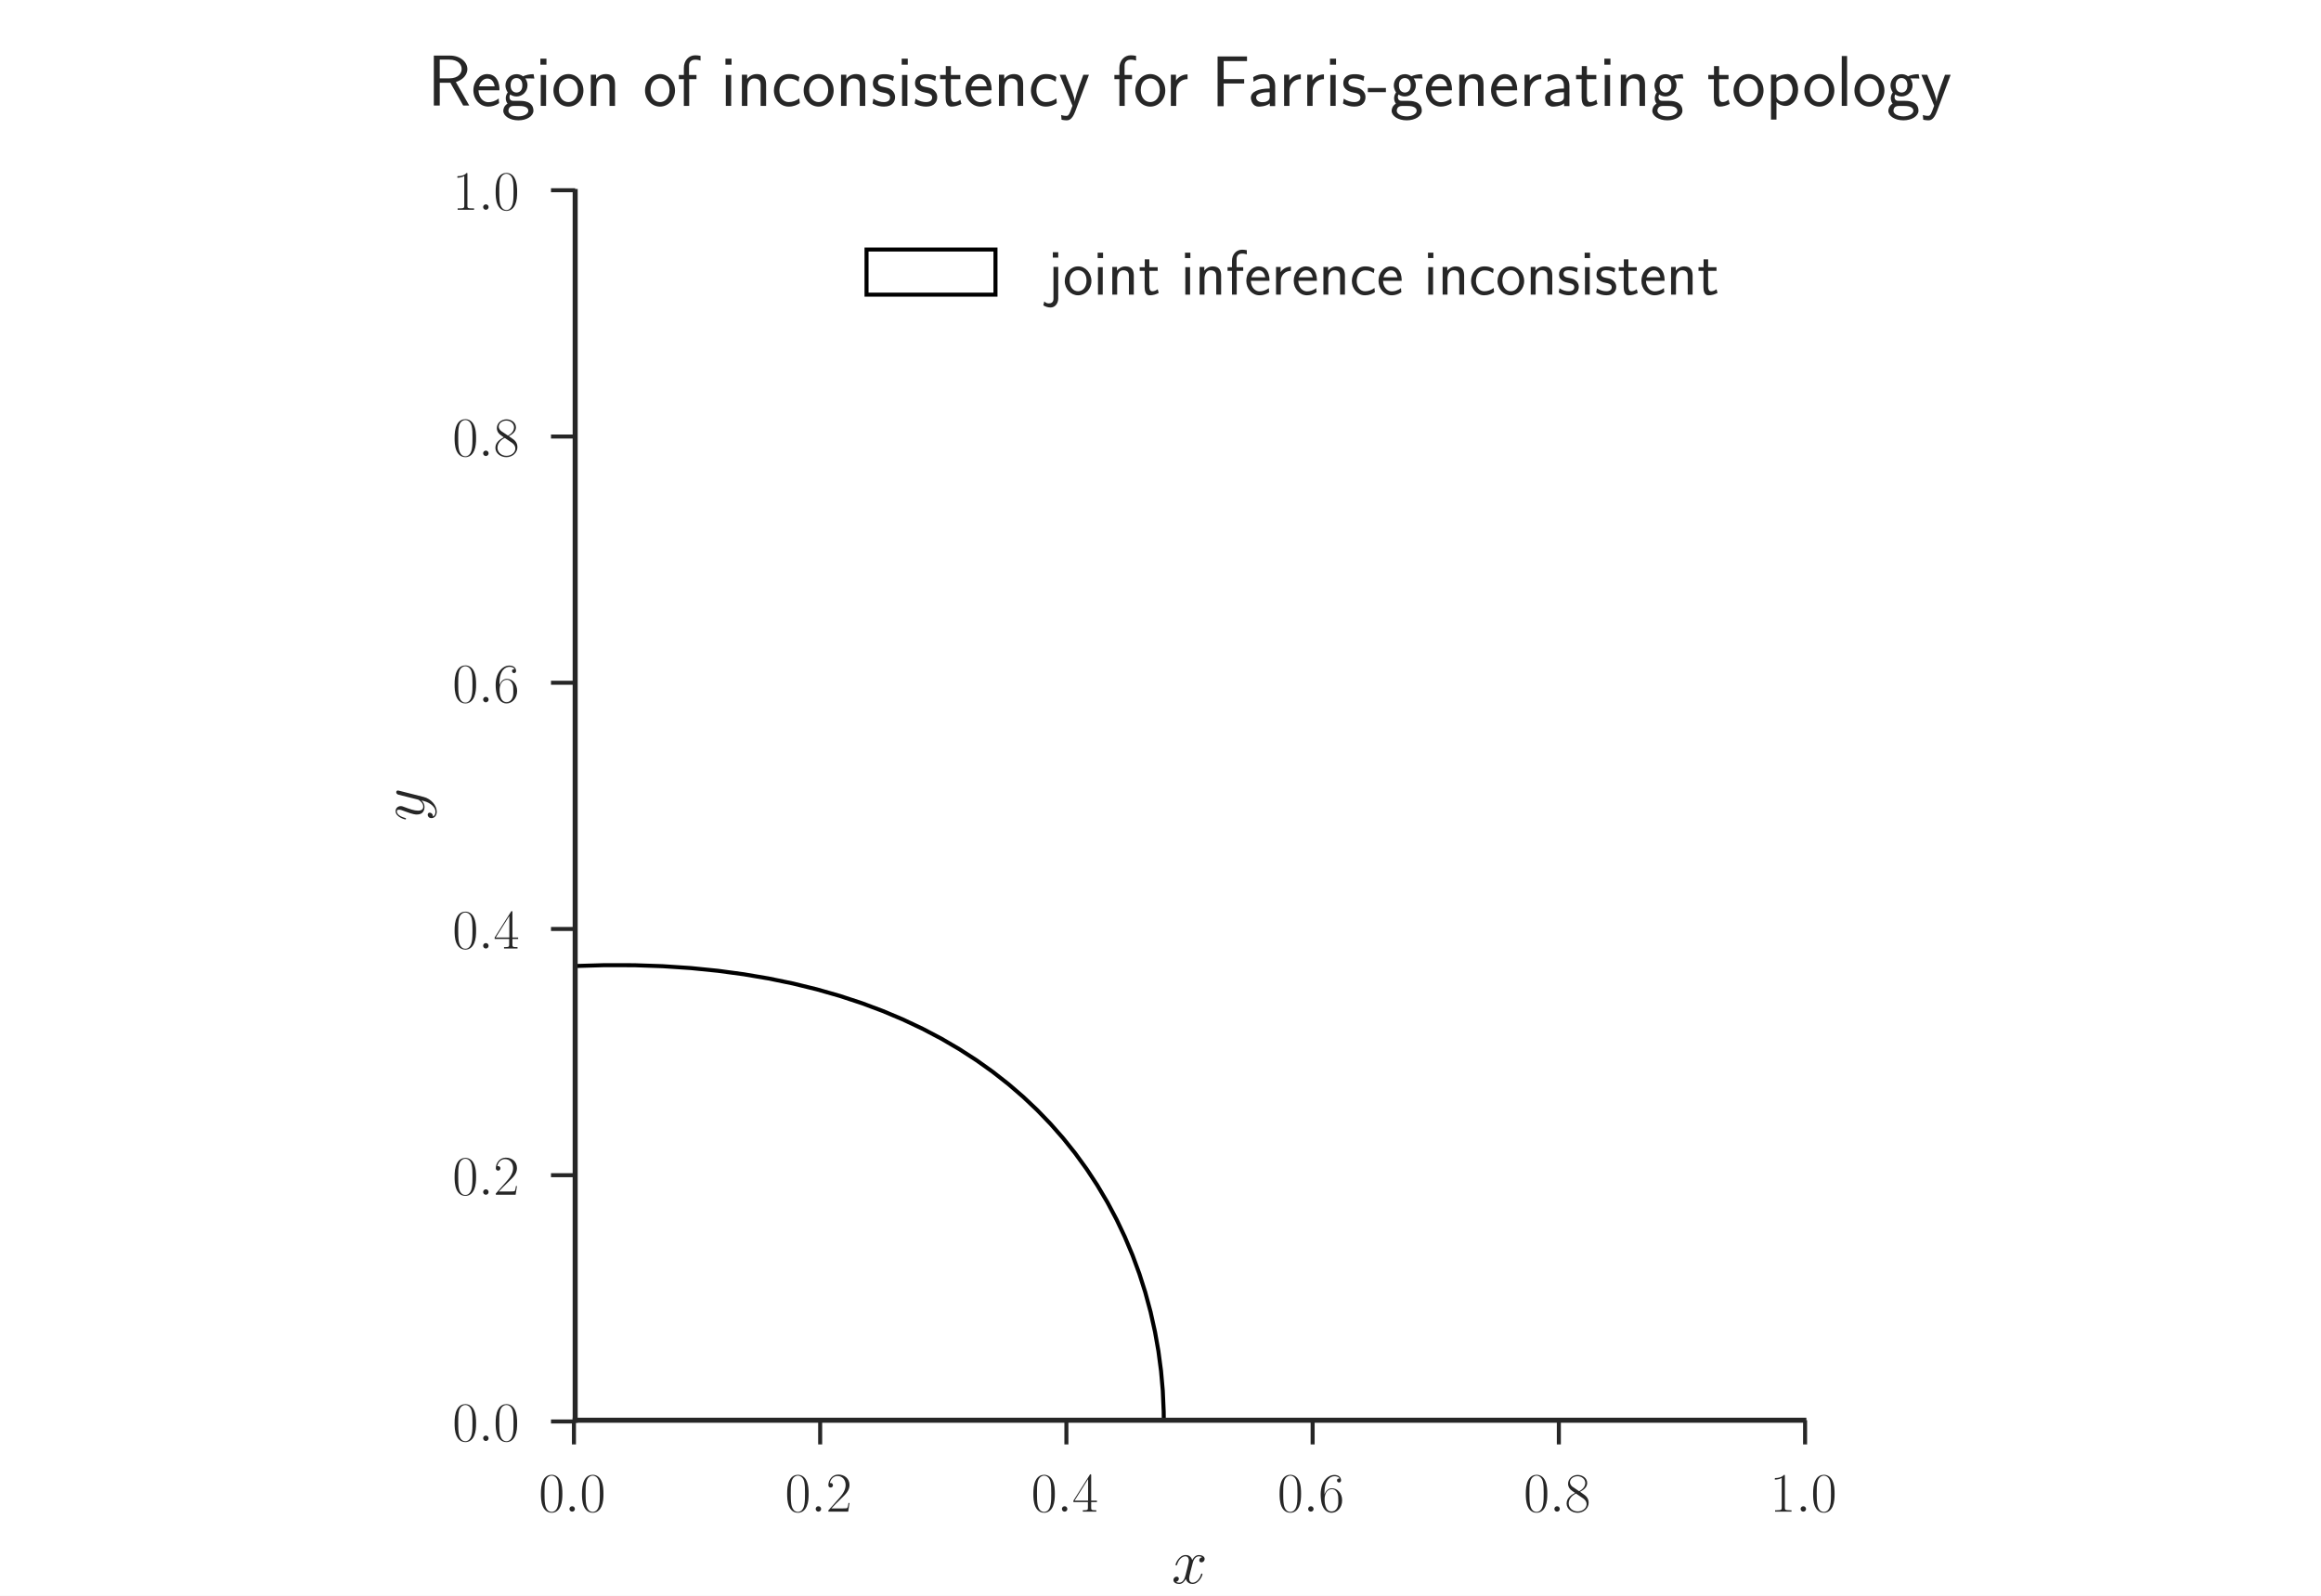
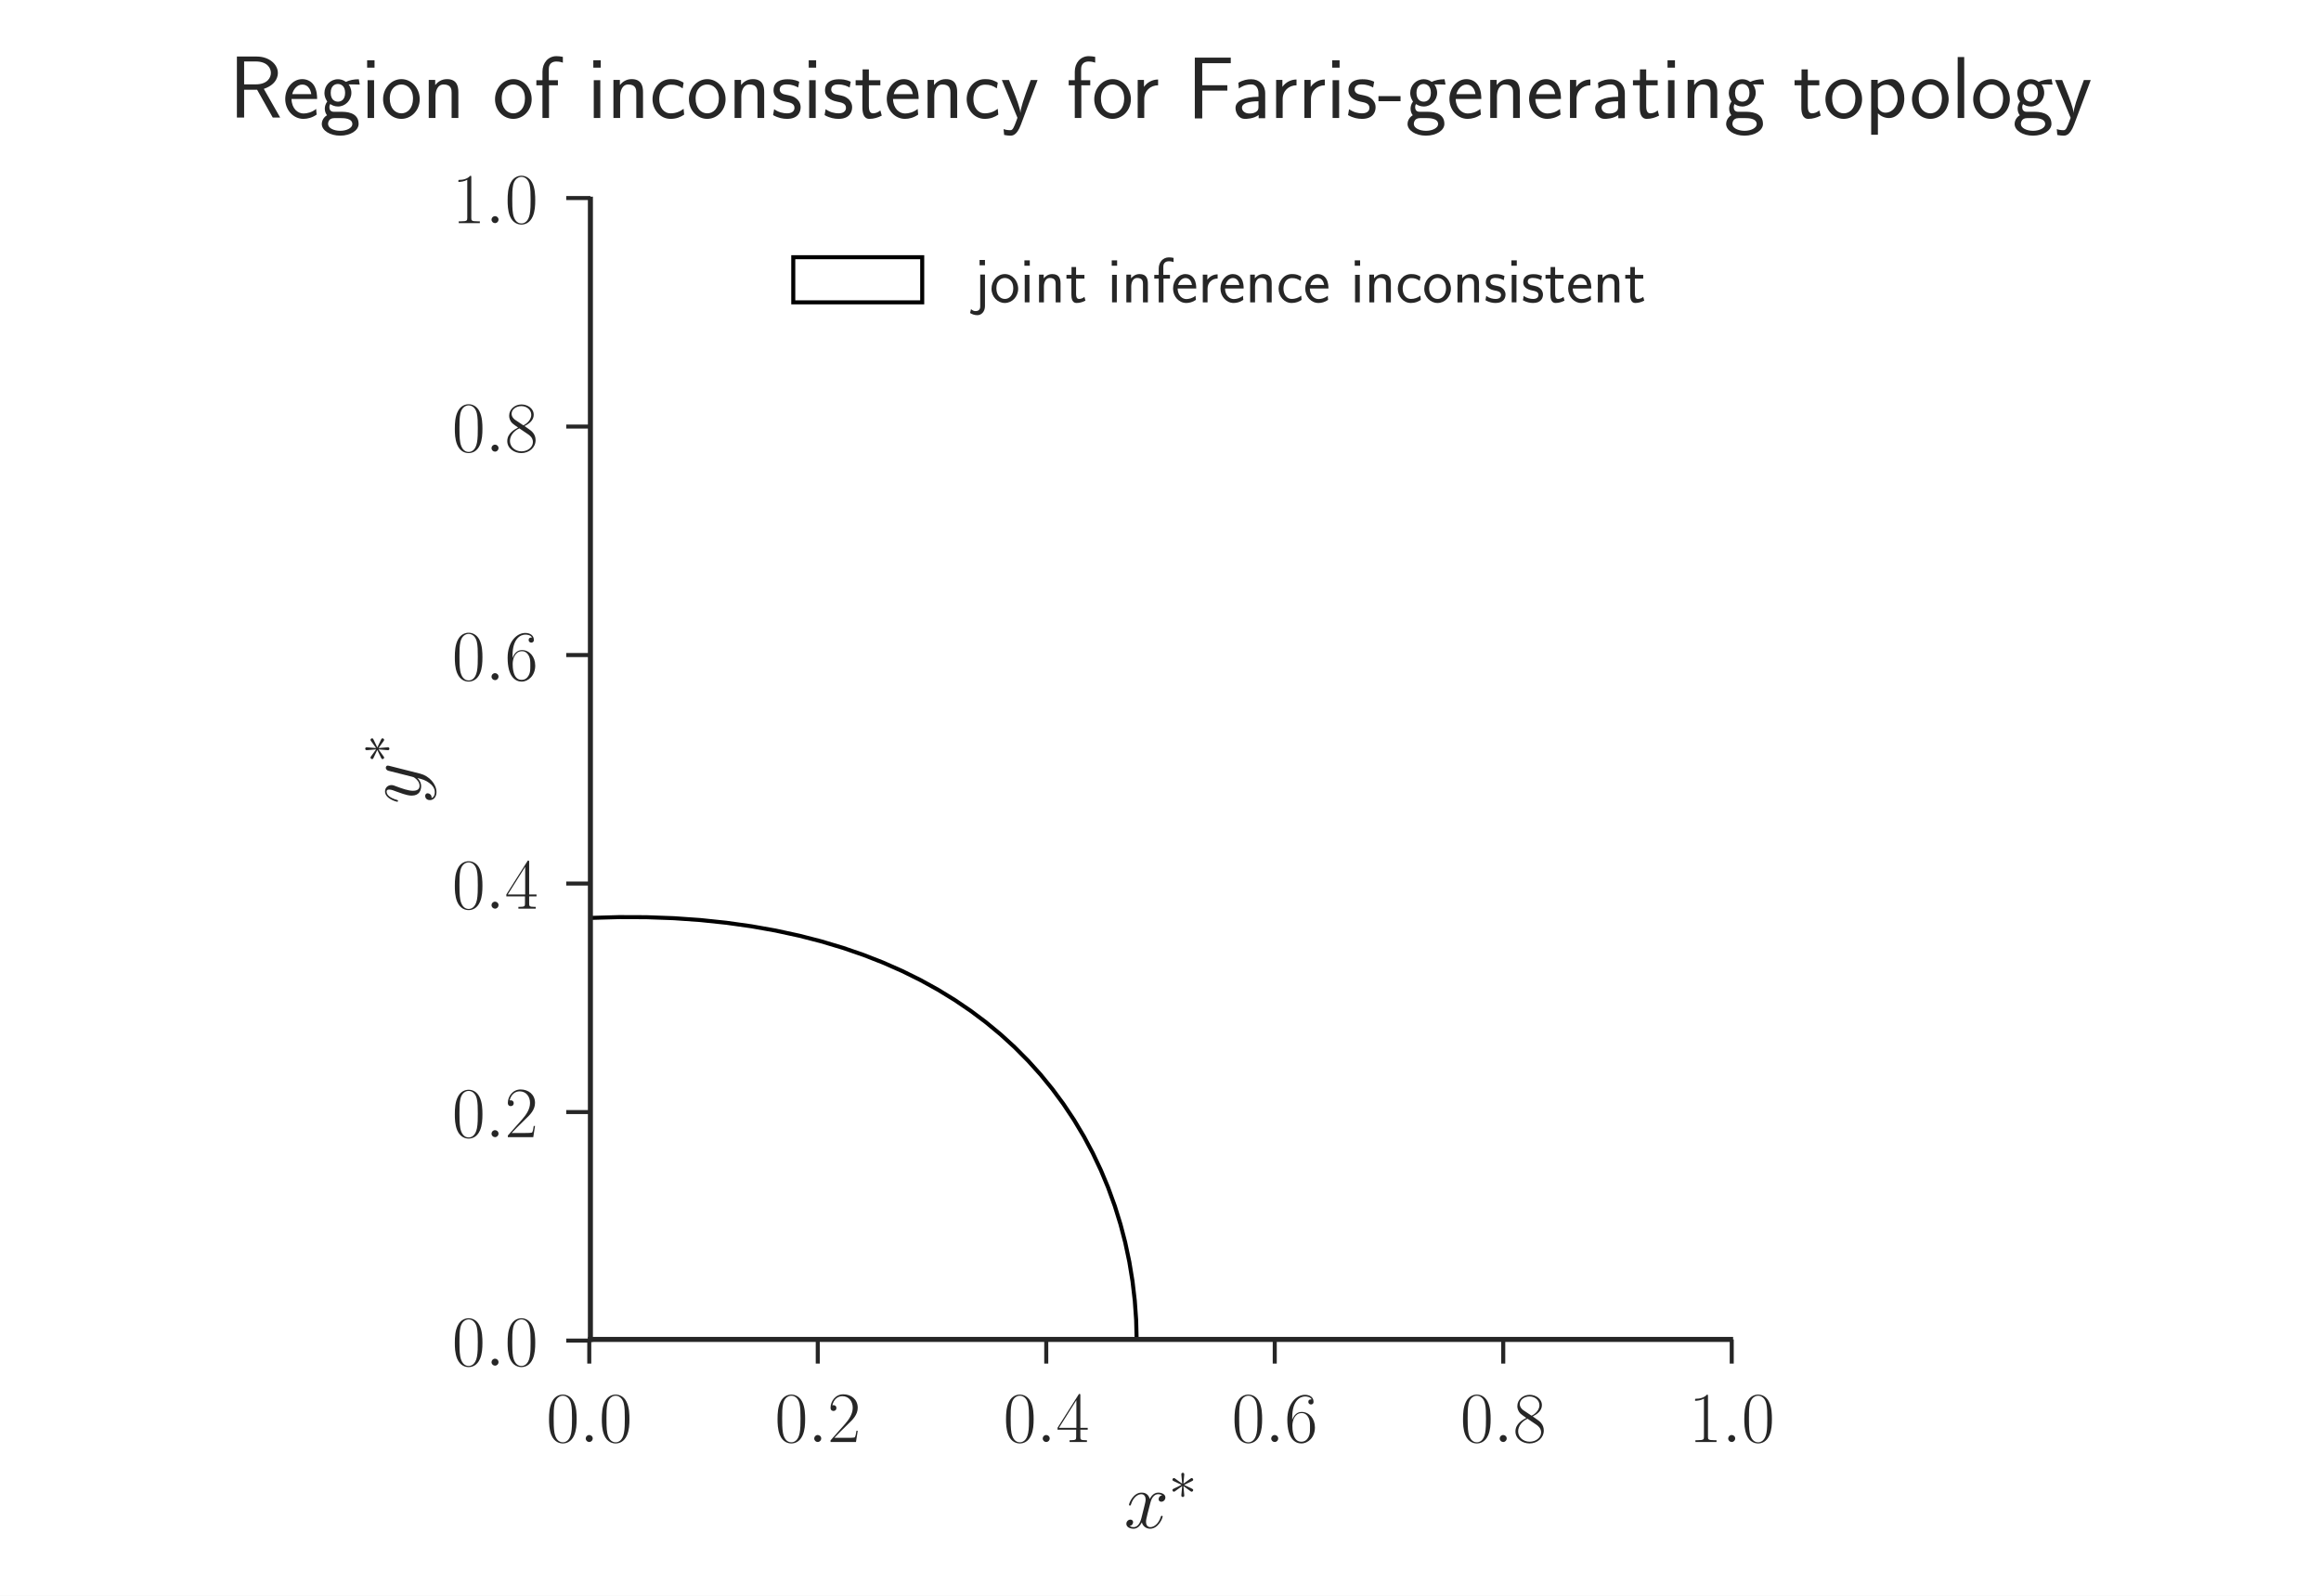
<svg xmlns="http://www.w3.org/2000/svg" xmlns:xlink="http://www.w3.org/1999/xlink" height="396pt" version="1.1" viewBox="0 0 576 396" width="576pt">
  <defs>
    <style type="text/css">
*{stroke-linecap:butt;stroke-linejoin:round;}
  </style>
  </defs>
  <g id="figure_1">
    <g id="patch_1">
      <path d="M 0 396  L 576 396  L 576 0  L 0 0  z " style="fill:#ffffff;" />
    </g>
    <g id="axes_1">
      <g id="patch_2">
-         <path d="M 142.74 352.44  L 447.66 352.44  L 447.66 47.52  L 142.74 47.52  z " style="fill:#ffffff;" />
+         <path d="M 146.52 332.386  L 429.48 332.386  L 429.48 49.427  L 146.52 49.427  z " style="fill:#ffffff;" />
      </g>
      <g id="matplotlib.axis_1">
        <g id="xtick_1">
          <g id="line2d_1">
            <defs>
-               <path d="M 0 0  L 0 6  " id="mbf42440531" style="stroke:#262626;" />
-             </defs>
-             <g>
-               <use style="fill:#262626;stroke:#262626;" x="142.434" xlink:href="#mbf42440531" y="352.44" />
+               <path d="M 0 0  L 0 6  " id="m08c27886e6" style="stroke:#262626;" />
+             </defs>
+             <g>
+               <use style="fill:#262626;stroke:#262626;" x="146.237" xlink:href="#m08c27886e6" y="332.386" />
            </g>
          </g>
          <g id="text_1">
            <defs>
              <path d="M 42 31.641  C 42 37.75 41.906 48.125 37.703 56.109  C 34 63.109 28.094 65.594 22.906 65.594  C 18.094 65.594 12 63.406 8.203 56.203  C 4.203 48.719 3.797 39.438 3.797 31.641  C 3.797 25.953 3.906 17.281 7 9.672  C 11.297 -0.609 19 -2 22.906 -2  C 27.5 -2 34.5 -0.109 38.594 9.375  C 41.594 16.281 42 24.359 42 31.641  M 22.906 -0.406  C 16.5 -0.406 12.703 5.078 11.297 12.688  C 10.203 18.562 10.203 27.156 10.203 32.75  C 10.203 40.438 10.203 46.828 11.5 52.922  C 13.406 61.391 19 64 22.906 64  C 27 64 32.297 61.297 34.203 53.125  C 35.5 47.438 35.594 40.734 35.594 32.75  C 35.594 26.25 35.594 18.266 34.406 12.375  C 32.297 1.484 26.406 -0.406 22.906 -0.406  " id="CMR17-48" />
              <path d="M 18.406 4.797  C 18.406 7.688 16 9.672 13.594 9.672  C 10.703 9.672 8.703 7.281 8.703 4.891  C 8.703 2 11.094 0 13.5 0  C 16.406 0 18.406 2.391 18.406 4.797  " id="CMMI12-58" />
            </defs>
-             <g style="fill:#262626;" transform="translate(133.7092 375.1259)scale(0.14 -0.14)">
+             <g style="fill:#262626;" transform="translate(135.5738 357.8393)scale(0.18 -0.18)">
              <use transform="scale(0.996264)" xlink:href="#CMR17-48" />
              <use transform="translate(45.69048 0)scale(0.996264)" xlink:href="#CMMI12-58" />
              <use transform="translate(72.78765 0)scale(0.996264)" xlink:href="#CMR17-48" />
            </g>
          </g>
        </g>
        <g id="xtick_2">
          <g id="line2d_2">
            <g>
-               <use style="fill:#262626;stroke:#262626;" x="203.541" xlink:href="#mbf42440531" y="352.44" />
+               <use style="fill:#262626;stroke:#262626;" x="202.942" xlink:href="#m08c27886e6" y="332.386" />
            </g>
          </g>
          <g id="text_2">
            <defs>
              <path d="M 41.703 15.453  L 39.906 15.453  C 38.906 8.375 38.094 7.172 37.703 6.562  C 37.203 5.766 30 5.766 28.594 5.766  L 9.406 5.766  C 13 9.672 20 16.75 28.5 24.953  C 34.594 30.734 41.703 37.531 41.703 47.422  C 41.703 59.219 32.297 66 21.797 66  C 10.797 66 4.094 56.312 4.094 47.344  C 4.094 43.438 7 42.938 8.203 42.938  C 9.203 42.938 12.203 43.547 12.203 47.031  C 12.203 50.109 9.594 51 8.203 51  C 7.594 51 7 50.906 6.594 50.703  C 8.5 59.219 14.297 63.406 20.406 63.406  C 29.094 63.406 34.797 56.516 34.797 47.422  C 34.797 38.734 29.703 31.25 24 24.75  L 4.094 2.281  L 4.094 0  L 39.297 0  z " id="CMR17-50" />
            </defs>
-             <g style="fill:#262626;" transform="translate(194.8154 375.1259)scale(0.14 -0.14)">
+             <g style="fill:#262626;" transform="translate(192.2791 357.8393)scale(0.18 -0.18)">
              <use transform="scale(0.996264)" xlink:href="#CMR17-48" />
              <use transform="translate(45.69048 0)scale(0.996264)" xlink:href="#CMMI12-58" />
              <use transform="translate(72.78765 0)scale(0.996264)" xlink:href="#CMR17-50" />
            </g>
          </g>
        </g>
        <g id="xtick_3">
          <g id="line2d_3">
            <g>
-               <use style="fill:#262626;stroke:#262626;" x="264.647" xlink:href="#mbf42440531" y="352.44" />
+               <use style="fill:#262626;stroke:#262626;" x="259.647" xlink:href="#m08c27886e6" y="332.386" />
            </g>
          </g>
          <g id="text_3">
            <defs>
              <path d="M 33.594 64.406  C 33.594 66.5 33.5 66.5 31.703 66.5  L 2 19.594  L 2 17  L 27.797 17  L 27.797 7.141  C 27.797 3.5 27.594 2.5 20.594 2.5  L 18.703 2.5  L 18.703 0  C 21.906 0 27.297 0 30.703 0  C 34.094 0 39.5 0 42.703 0  L 42.703 2.5  L 40.797 2.5  C 33.797 2.5 33.594 3.5 33.594 7.141  L 33.594 17  L 43.797 17  L 43.797 19.594  L 33.594 19.594  z M 28.094 57.859  L 28.094 19.594  L 4 19.594  z " id="CMR17-52" />
            </defs>
-             <g style="fill:#262626;" transform="translate(255.9216 375.1259)scale(0.14 -0.14)">
+             <g style="fill:#262626;" transform="translate(248.9843 357.8393)scale(0.18 -0.18)">
              <use transform="scale(0.996264)" xlink:href="#CMR17-48" />
              <use transform="translate(45.69048 0)scale(0.996264)" xlink:href="#CMMI12-58" />
              <use transform="translate(72.78765 0)scale(0.996264)" xlink:href="#CMR17-52" />
            </g>
          </g>
        </g>
        <g id="xtick_4">
          <g id="line2d_4">
            <g>
-               <use style="fill:#262626;stroke:#262626;" x="325.753" xlink:href="#mbf42440531" y="352.44" />
+               <use style="fill:#262626;stroke:#262626;" x="316.353" xlink:href="#m08c27886e6" y="332.386" />
            </g>
          </g>
          <g id="text_4">
            <defs>
              <path d="M 10.594 34  C 10.594 57.656 21.797 63 28.297 63  C 30.406 63 35.5 62.641 37.5 59  C 35.906 59 32.906 59 32.906 55.516  C 32.906 52.828 35.094 51.922 36.5 51.922  C 37.406 51.922 40.094 52.312 40.094 55.625  C 40.094 61.781 35.094 65.297 28.203 65.297  C 16.297 65.297 3.797 52.969 3.797 31  C 3.797 3.953 15.094 -2 23.094 -2  C 32.797 -2 42 6.672 42 20.047  C 42 32.516 33.906 41.594 23.703 41.594  C 17.594 41.594 13.094 37.609 10.594 30.625  z M 23.094 0.391  C 10.797 0.391 10.797 18.75 10.797 22.438  C 10.797 29.625 14.203 40 23.5 40  C 25.203 40 30.094 40 33.406 33.125  C 35.203 29.219 35.203 25.141 35.203 20.141  C 35.203 14.75 35.203 10.781 33.094 6.781  C 30.906 2.672 27.703 0.391 23.094 0.391  " id="CMR17-54" />
            </defs>
-             <g style="fill:#262626;" transform="translate(317.0278 375.1259)scale(0.14 -0.14)">
+             <g style="fill:#262626;" transform="translate(305.6896 357.8393)scale(0.18 -0.18)">
              <use transform="scale(0.996264)" xlink:href="#CMR17-48" />
              <use transform="translate(45.69048 0)scale(0.996264)" xlink:href="#CMMI12-58" />
              <use transform="translate(72.78765 0)scale(0.996264)" xlink:href="#CMR17-54" />
            </g>
          </g>
        </g>
        <g id="xtick_5">
          <g id="line2d_5">
            <g>
-               <use style="fill:#262626;stroke:#262626;" x="386.859" xlink:href="#mbf42440531" y="352.44" />
+               <use style="fill:#262626;stroke:#262626;" x="373.058" xlink:href="#m08c27886e6" y="332.386" />
            </g>
          </g>
          <g id="text_5">
            <defs>
              <path d="M 27.203 35.375  C 33.5 38.547 39.906 43.328 39.906 50.984  C 39.906 60.016 31.094 65.297 23 65.297  C 13.906 65.297 5.906 58.734 5.906 49.688  C 5.906 47.203 6.5 42.922 10.406 39.141  C 11.406 38.156 15.594 35.172 18.297 33.281  C 13.797 30.984 3.297 25.531 3.297 14.594  C 3.297 4.359 13.094 -2 22.797 -2  C 33.5 -2 42.5 5.656 42.5 15.781  C 42.5 24.844 36.406 29.016 32.406 31.703  z M 14.094 44.094  C 13.297 44.594 9.297 47.672 9.297 52.359  C 9.297 58.422 15.594 63 22.797 63  C 30.703 63 36.5 57.438 36.5 50.969  C 36.5 41.703 26.094 36.422 25.594 36.422  C 25.5 36.422 25.406 36.422 24.594 37.031  z M 32.5 23.734  C 34 22.641 38.797 19.375 38.797 13.297  C 38.797 5.953 31.406 0.391 23 0.391  C 13.906 0.391 7 6.844 7 14.688  C 7 22.547 13.094 29.094 20 32.188  z " id="CMR17-56" />
            </defs>
-             <g style="fill:#262626;" transform="translate(378.134 375.1259)scale(0.14 -0.14)">
+             <g style="fill:#262626;" transform="translate(362.3949 357.8393)scale(0.18 -0.18)">
              <use transform="scale(0.996264)" xlink:href="#CMR17-48" />
              <use transform="translate(45.69048 0)scale(0.996264)" xlink:href="#CMMI12-58" />
              <use transform="translate(72.78765 0)scale(0.996264)" xlink:href="#CMR17-56" />
            </g>
          </g>
        </g>
        <g id="xtick_6">
          <g id="line2d_6">
            <g>
-               <use style="fill:#262626;stroke:#262626;" x="447.966" xlink:href="#mbf42440531" y="352.44" />
+               <use style="fill:#262626;stroke:#262626;" x="429.763" xlink:href="#m08c27886e6" y="332.386" />
            </g>
          </g>
          <g id="text_6">
            <defs>
              <path d="M 26.594 63.406  C 26.594 65.5 26.5 65.5 25.094 65.5  C 21.203 61.188 15.297 59.797 9.703 59.797  C 9.406 59.797 8.906 59.797 8.797 59.5  C 8.703 59.297 8.703 59.094 8.703 57  C 11.797 57 17 57.594 21 59.984  L 21 7.203  C 21 3.688 20.797 2.5 12.203 2.5  L 9.203 2.5  L 9.203 0  C 14 0 19 0 23.797 0  C 28.594 0 33.594 0 38.406 0  L 38.406 2.5  L 35.406 2.5  C 26.797 2.5 26.594 3.594 26.594 7.156  z " id="CMR17-49" />
            </defs>
-             <g style="fill:#262626;" transform="translate(439.2402 375.1259)scale(0.14 -0.14)">
+             <g style="fill:#262626;" transform="translate(419.1002 357.8393)scale(0.18 -0.18)">
              <use transform="scale(0.996264)" xlink:href="#CMR17-49" />
              <use transform="translate(45.69048 0)scale(0.996264)" xlink:href="#CMMI12-58" />
              <use transform="translate(72.78765 0)scale(0.996264)" xlink:href="#CMR17-48" />
            </g>
          </g>
        </g>
        <g id="text_7">
          <defs>
            <path d="M 47.406 40.719  C 44.203 40.109 43 37.719 43 35.828  C 43 33.422 44.906 32.625 46.297 32.625  C 49.297 32.625 51.406 35.219 51.406 37.922  C 51.406 42.109 46.594 44 42.406 44  C 36.297 44 32.906 38.016 32 36.125  C 29.703 44 23.5 44 21.703 44  C 11.5 44 6.094 30.938 6.094 28.734  C 6.094 28.344 6.5 27.844 7.203 27.844  C 8 27.844 8.203 28.438 8.406 28.844  C 11.797 39.922 18.5 42.016 21.406 42.016  C 25.906 42.016 26.797 37.812 26.797 35.422  C 26.797 33.234 26.203 30.938 25 26.141  L 21.594 12.469  C 20.094 6.484 17.203 1 11.906 1  C 11.406 1 8.906 1 6.797 2.297  C 10.406 3 11.203 5.984 11.203 7.188  C 11.203 9.188 9.703 10.375 7.797 10.375  C 5.406 10.375 2.797 8.281 2.797 5.094  C 2.797 0.891 7.5 -1 11.797 -1  C 16.594 -1 20 2.797 22.094 6.891  C 23.703 1 28.703 -1 32.406 -1  C 42.594 -1 48 12.078 48 14.266  C 48 14.766 47.594 15.172 47 15.172  C 46.094 15.172 46 14.672 45.703 13.875  C 43 5.094 37.203 1 32.703 1  C 29.203 1 27.297 3.594 27.297 7.688  C 27.297 9.875 27.703 11.469 29.297 18.062  L 32.797 31.625  C 34.297 37.625 37.703 42.016 42.297 42.016  C 42.5 42.016 45.297 42.016 47.406 40.719  " id="CMMI12-120" />
+             <path d="M 27.5 42.484  C 27.594 43.875 27.594 46.281 25 46.281  C 23.406 46.281 22.094 44.984 22.406 43.672  L 22.406 42.375  L 23.797 26.875  L 11 36.188  C 10.094 36.688 9.906 36.875 9.203 36.875  C 7.797 36.875 6.5 35.484 6.5 34.078  C 6.5 32.484 7.5 32.078 8.5 31.578  L 22.703 24.781  L 8.906 18.094  C 7.297 17.297 6.5 16.891 6.5 15.391  C 6.5 13.891 7.797 12.594 9.203 12.594  C 9.906 12.594 10.094 12.594 12.594 14.5  L 23.797 22.594  L 22.297 5.797  C 22.297 3.688 24.094 3.188 24.906 3.188  C 26.094 3.188 27.594 3.875 27.594 5.797  L 26.094 22.594  L 38.906 13.297  C 39.797 12.797 40 12.594 40.703 12.594  C 42.094 12.594 43.406 14 43.406 15.391  C 43.406 16.891 42.5 17.391 41.297 18  C 35.297 20.984 35.094 20.984 27.203 24.688  L 41 31.375  C 42.594 32.188 43.406 32.578 43.406 34.078  C 43.406 35.578 42.094 36.875 40.703 36.875  C 40 36.875 39.797 36.875 37.297 34.984  L 26.094 26.875  z " id="CMSY10-3" />
          </defs>
-           <g style="fill:#262626;" transform="translate(290.7653 392.9075)scale(0.16 -0.16)">
+           <g style="fill:#262626;" transform="translate(278.9697 379.1644)scale(0.2 -0.2)">
            <use transform="scale(0.996264)" xlink:href="#CMMI12-120" />
+             <use transform="translate(55.43406 36.15364)scale(0.697382)" xlink:href="#CMSY10-3" />
          </g>
        </g>
      </g>
      <g id="matplotlib.axis_2">
        <g id="ytick_1">
          <g id="line2d_7">
            <defs>
-               <path d="M 0 0  L -6 0  " id="m462d068dd4" style="stroke:#262626;" />
-             </defs>
-             <g>
-               <use style="fill:#262626;stroke:#262626;" x="142.74" xlink:href="#m462d068dd4" y="352.746" />
+               <path d="M 0 0  L -6 0  " id="m0f405567cb" style="stroke:#262626;" />
+             </defs>
+             <g>
+               <use style="fill:#262626;stroke:#262626;" x="146.52" xlink:href="#m0f405567cb" y="332.67" />
            </g>
          </g>
          <g id="text_8">
-             <g style="fill:#262626;" transform="translate(112.2894 357.5885)scale(0.14 -0.14)">
+             <g style="fill:#262626;" transform="translate(112.1943 338.8962)scale(0.18 -0.18)">
              <use transform="scale(0.996264)" xlink:href="#CMR17-48" />
              <use transform="translate(45.69048 0)scale(0.996264)" xlink:href="#CMMI12-58" />
              <use transform="translate(72.78765 0)scale(0.996264)" xlink:href="#CMR17-48" />
            </g>
          </g>
        </g>
        <g id="ytick_2">
          <g id="line2d_8">
            <g>
-               <use style="fill:#262626;stroke:#262626;" x="142.74" xlink:href="#m462d068dd4" y="291.639" />
+               <use style="fill:#262626;stroke:#262626;" x="146.52" xlink:href="#m0f405567cb" y="275.964" />
            </g>
          </g>
          <g id="text_9">
-             <g style="fill:#262626;" transform="translate(112.2894 296.4823)scale(0.14 -0.14)">
+             <g style="fill:#262626;" transform="translate(112.1943 282.1909)scale(0.18 -0.18)">
              <use transform="scale(0.996264)" xlink:href="#CMR17-48" />
              <use transform="translate(45.69048 0)scale(0.996264)" xlink:href="#CMMI12-58" />
              <use transform="translate(72.78765 0)scale(0.996264)" xlink:href="#CMR17-50" />
            </g>
          </g>
        </g>
        <g id="ytick_3">
          <g id="line2d_9">
            <g>
-               <use style="fill:#262626;stroke:#262626;" x="142.74" xlink:href="#m462d068dd4" y="230.533" />
+               <use style="fill:#262626;stroke:#262626;" x="146.52" xlink:href="#m0f405567cb" y="219.259" />
            </g>
          </g>
          <g id="text_10">
-             <g style="fill:#262626;" transform="translate(112.2894 235.376)scale(0.14 -0.14)">
+             <g style="fill:#262626;" transform="translate(112.1943 225.4856)scale(0.18 -0.18)">
              <use transform="scale(0.996264)" xlink:href="#CMR17-48" />
              <use transform="translate(45.69048 0)scale(0.996264)" xlink:href="#CMMI12-58" />
              <use transform="translate(72.78765 0)scale(0.996264)" xlink:href="#CMR17-52" />
            </g>
          </g>
        </g>
        <g id="ytick_4">
          <g id="line2d_10">
            <g>
-               <use style="fill:#262626;stroke:#262626;" x="142.74" xlink:href="#m462d068dd4" y="169.427" />
+               <use style="fill:#262626;stroke:#262626;" x="146.52" xlink:href="#m0f405567cb" y="162.554" />
            </g>
          </g>
          <g id="text_11">
-             <g style="fill:#262626;" transform="translate(112.2894 174.2698)scale(0.14 -0.14)">
+             <g style="fill:#262626;" transform="translate(112.1943 168.7804)scale(0.18 -0.18)">
              <use transform="scale(0.996264)" xlink:href="#CMR17-48" />
              <use transform="translate(45.69048 0)scale(0.996264)" xlink:href="#CMMI12-58" />
              <use transform="translate(72.78765 0)scale(0.996264)" xlink:href="#CMR17-54" />
            </g>
          </g>
        </g>
        <g id="ytick_5">
          <g id="line2d_11">
            <g>
-               <use style="fill:#262626;stroke:#262626;" x="142.74" xlink:href="#m462d068dd4" y="108.321" />
+               <use style="fill:#262626;stroke:#262626;" x="146.52" xlink:href="#m0f405567cb" y="105.848" />
            </g>
          </g>
          <g id="text_12">
-             <g style="fill:#262626;" transform="translate(112.2894 113.1636)scale(0.14 -0.14)">
+             <g style="fill:#262626;" transform="translate(112.1943 112.0751)scale(0.18 -0.18)">
              <use transform="scale(0.996264)" xlink:href="#CMR17-48" />
              <use transform="translate(45.69048 0)scale(0.996264)" xlink:href="#CMMI12-58" />
              <use transform="translate(72.78765 0)scale(0.996264)" xlink:href="#CMR17-56" />
            </g>
          </g>
        </g>
        <g id="ytick_6">
          <g id="line2d_12">
            <g>
-               <use style="fill:#262626;stroke:#262626;" x="142.74" xlink:href="#m462d068dd4" y="47.214" />
+               <use style="fill:#262626;stroke:#262626;" x="146.52" xlink:href="#m0f405567cb" y="49.143" />
            </g>
          </g>
          <g id="text_13">
-             <g style="fill:#262626;" transform="translate(112.2894 52.05741)scale(0.14 -0.14)">
+             <g style="fill:#262626;" transform="translate(112.1943 55.36982)scale(0.18 -0.18)">
              <use transform="scale(0.996264)" xlink:href="#CMR17-49" />
              <use transform="translate(45.69048 0)scale(0.996264)" xlink:href="#CMMI12-58" />
              <use transform="translate(72.78765 0)scale(0.996264)" xlink:href="#CMR17-48" />
            </g>
          </g>
        </g>
        <g id="text_14">
          <defs>
            <path d="M 26.297 -10.938  C 23.594 -14.672 19.703 -18 14.797 -18  C 13.594 -18 8.797 -18 7.297 -13.891  C 7.594 -13.984 8.094 -13.984 8.297 -13.984  C 11.297 -13.984 13.297 -11.391 13.297 -9.094  C 13.297 -6.797 11.406 -6 9.906 -6  C 8.297 -6 4.797 -7.156 4.797 -11.859  C 4.797 -16.734 9.094 -20.094 14.797 -20.094  C 24.797 -20.094 34.906 -10.938 37.703 0.094  L 47.5 38.828  C 47.594 39.328 47.797 39.938 47.797 40.531  C 47.797 42.016 46.594 43.016 45.094 43.016  C 44.203 43.016 42.094 42.609 41.297 39.609  L 33.906 10.281  C 33.406 8.484 33.406 8.281 32.594 7.188  C 30.594 4.391 27.297 1 22.5 1  C 16.906 1 16.406 6.484 16.406 9.188  C 16.406 14.875 19.094 22.547 21.797 29.734  C 22.906 32.625 23.5 34.031 23.5 36.016  C 23.5 40.219 20.5 44 15.594 44  C 6.406 44 2.703 29.531 2.703 28.734  C 2.703 28.344 3.094 27.844 3.797 27.844  C 4.703 27.844 4.797 28.234 5.203 29.641  C 7.594 38.016 11.406 42.016 15.297 42.016  C 16.203 42.016 17.906 42.016 17.906 38.719  C 17.906 36.125 16.797 33.234 15.297 29.438  C 10.406 16.359 10.406 13.078 10.406 10.672  C 10.406 1.203 17.203 -1 22.203 -1  C 25.094 -1 28.703 -0.094 32.203 3.594  L 32.297 3.5  C 30.797 -2.297 29.797 -6.125 26.297 -10.938  " id="CMMI12-121" />
          </defs>
-           <g style="fill:#262626;" transform="translate(105.1899 203.7851)rotate(-90)scale(0.16 -0.16)">
+           <g style="fill:#262626;" transform="translate(104.3186 199.5071)rotate(-90)scale(0.2 -0.2)">
            <use transform="scale(0.996264)" xlink:href="#CMMI12-121" />
+             <use transform="translate(51.13878 36.15364)scale(0.697382)" xlink:href="#CMSY10-3" />
          </g>
        </g>
      </g>
      <g id="LineCollection_1">
-         <path clip-path="url(#p8a7427b0ac)" d="M 142.74 239.722  L 150.073 239.51  L 157.405 239.527  L 164.433 239.766  L 171.46 240.234  L 178.182 240.909  L 184.598 241.772  L 190.708 242.808  L 196.819 244.067  L 202.685 245.504  L 208.429 247.147  L 213.929 248.957  L 219.123 250.902  L 224.011 252.962  L 228.928 255.281  L 233.574 257.725  L 238.066 260.349  L 242.343 263.114  L 246.359 265.975  L 250.287 269.055  L 253.953 272.215  L 257.373 275.446  L 260.675 278.864  L 263.851 282.473  L 266.788 286.14  L 269.676 290.112  L 272.29 294.084  L 274.827 298.361  L 277.101 302.638  L 279.133 306.916  L 281.062 311.499  L 282.75 316.082  L 284.212 320.665  L 285.535 325.553  L 286.645 330.548  L 287.488 335.33  L 288.134 340.219  L 288.566 345.107  L 288.795 350.301  L 288.821 352.44  L 288.821 352.44  " style="fill:none;stroke:#000000;" />
+         <path clip-path="url(#paf2ad58f71)" d="M 146.52 227.786  L 153.609 227.586  L 160.413 227.61  L 167.218 227.856  L 173.739 228.31  L 180.26 228.989  L 186.498 229.865  L 192.452 230.922  L 198.406 232.212  L 203.793 233.598  L 209.18 235.211  L 214.283 236.968  L 219.103 238.853  L 223.923 240.979  L 228.459 243.225  L 232.808 245.627  L 236.966 248.179  L 240.935 250.875  L 244.62 253.638  L 248.307 256.684  L 251.731 259.803  L 255.117 263.206  L 258.23 266.659  L 261.197 270.294  L 263.919 273.98  L 266.562 277.949  L 269.004 282.041  L 271.205 286.171  L 273.217 290.424  L 274.992 294.677  L 276.659 299.27  L 278.077 303.84  L 279.237 308.286  L 280.261 313.106  L 281.052 317.926  L 281.616 322.746  L 281.958 327.566  L 282.08 332.386  L 282.08 332.386  " style="fill:none;stroke:#000000;" />
      </g>
      <g id="patch_3">
-         <path d="M 142.74 352.44  L 142.74 47.52  " style="fill:none;stroke:#262626;stroke-linecap:square;stroke-linejoin:miter;stroke-width:1.25;" />
+         <path d="M 146.52 332.386  L 146.52 49.427  " style="fill:none;stroke:#262626;stroke-linecap:square;stroke-linejoin:miter;stroke-width:1.25;" />
      </g>
      <g id="patch_4">
-         <path d="M 142.74 352.44  L 447.66 352.44  " style="fill:none;stroke:#262626;stroke-linecap:square;stroke-linejoin:miter;stroke-width:1.25;" />
+         <path d="M 146.52 332.386  L 429.48 332.386  " style="fill:none;stroke:#262626;stroke-linecap:square;stroke-linejoin:miter;stroke-width:1.25;" />
      </g>
      <g id="text_15">
        <defs>
          <path d="M 39.406 32.953  L 39.594 33.047  C 55.203 38.422 55.297 49.172 55.297 51.062  C 55.297 60.516 45.703 69.578 31.297 69.578  L 8.906 69.578  L 8.906 0.5  L 17.094 0.5  L 17.094 32  L 31.797 32  L 49.5 0.5  L 57.906 0.5  z M 17.094 38.078  L 17.094 64  L 30.203 64  C 42.906 64 47.406 56.828 47.406 51.047  C 47.406 45.656 43.406 38.078 30.203 38.078  z " id="CMSS17-82" />
          <path d="M 39.094 21.516  C 39.094 24.844 38.906 31.297 35.703 36.641  C 32.203 42.391 26.5 44 22.203 44  C 11.797 44 3 34.188 3 21.484  C 3 9.094 12.094 -1 23.594 -1  C 28.094 -1 33.594 0.297 38.594 3.875  C 38.594 4.281 38.406 6.469 38.297 6.562  C 38.297 6.766 38 9.844 38 10.25  C 33.203 6.359 27.703 5.078 23.703 5.078  C 17.297 5.078 10.406 10.422 10.094 21.516  z M 10.906 27  C 12.203 32.562 16.594 37.828 22.203 37.828  C 23.703 37.828 30.703 37.828 32.5 27  z " id="CMSS17-101" />
          <path d="M 44.5 43.875  C 38.797 43.875 33.906 42.781 29.906 40.891  C 26.594 43.391 23.203 43.875 20.906 43.875  C 12.203 43.875 5.594 36.703 5.594 28.344  C 5.594 22.938 8.594 18.859 8.797 18.672  C 7 16.172 6 13.484 6 10.5  C 6 7 7.406 4.516 8.5 3.125  C 3.297 -0.047 2.594 -4.906 2.594 -6.797  C 2.594 -14.031 11.703 -20 23.406 -20  C 35.203 -20 44.297 -14.031 44.297 -6.688  C 44.297 7 29 7 24.797 7  L 16.703 7  C 15.203 7 11.203 7 11.203 12.359  C 11.203 14.391 12.094 15.688 12.203 15.781  C 13.703 14.688 16.797 13 20.906 13  C 29.203 13 36.094 19.969 36.094 28.547  C 36.094 33.312 33.906 36.797 33 38  L 33.297 38  C 33.594 38 37.797 38 39.297 38  C 42.5 38 42.797 37.953 45.594 37.797  z M 20.906 18.469  C 17.5 18.469 12.703 20.547 12.703 28.484  C 12.703 37.109 18.203 38.5 20.797 38.5  C 24.203 38.5 29 36.422 29 28.484  C 29 19.859 23.5 18.469 20.906 18.469  M 24.703 -0.156  C 27.094 -0.156 37.203 -0.156 37.203 -6.906  C 37.203 -11.156 31 -14.516 23.5 -14.516  C 15.906 -14.516 9.703 -11.25 9.703 -6.797  C 9.703 -6.297 9.703 -0.156 16.594 -0.156  z " id="CMSS17-103" />
          <path d="M 15.297 65.359  L 6.906 65.359  L 6.906 57  L 15.297 57  z M 14.797 42.797  L 7.406 42.797  L 7.406 0  L 14.797 0  z " id="CMSS17-105" />
          <path d="M 44.203 21.188  C 44.203 34 34.703 44 23.5 44  C 12 44 2.703 33.703 2.703 21.188  C 2.703 8.5 12.297 -1 23.406 -1  C 34.797 -1 44.203 8.797 44.203 21.188  M 23.5 5.266  C 16.406 5.266 10.297 11.078 10.297 22  C 10.297 33.609 17.406 37.922 23.406 37.922  C 29.906 37.922 36.594 33.219 36.594 22  C 36.594 10.672 30.094 5.266 23.5 5.266  " id="CMSS17-111" />
          <path d="M 40.906 29.328  C 40.906 35.672 39.406 44 28.094 44  C 21.703 44 17.5 40.719 14.703 37.328  L 14.703 43.094  L 7.406 43.094  L 7.406 0  L 15 0  L 15 24.359  C 15 30.688 17.406 37.938 24.203 37.938  C 33 37.938 33.297 32 33.297 28.578  L 33.297 0  L 40.906 0  z " id="CMSS17-110" />
          <path d="M 16.797 37  L 26.906 37  L 26.906 42.766  L 16.594 42.766  L 16.594 55.609  C 16.594 62.719 22 63.938 25.094 63.938  C 26.094 63.938 28.906 63.938 32.5 62.641  L 32.5 69.203  C 30.203 69.703 27.406 70 25.203 70  C 15.906 70 9.406 62.391 9.406 52.484  L 9.406 42.766  L 2.5 42.766  L 2.5 37  L 9.406 37  L 9.406 0  L 16.797 0  z " id="CMSS17-102" />
          <path d="M 38.5 39.703  C 38.5 40.391 33.906 42.406 32.703 42.797  C 29.406 44 25.203 44 24.094 44  C 11.094 44 3.297 32.703 3.297 21.297  C 3.297 9.297 12 -1 23.703 -1  C 30.406 -1 35.203 1.188 39.094 3.781  L 38.5 10.375  C 34.203 7.078 29.203 5.266 23.797 5.266  C 16 5.266 10.906 12.094 10.906 21.391  C 10.906 28.609 14.203 37.719 24.203 37.719  C 29.703 37.719 32.797 36.609 37.406 33.516  z " id="CMSS17-99" />
          <path d="M 32.203 41.047  C 26.297 43.859 21.703 43.859 18.703 43.859  C 11.594 43.859 3.094 41.375 3.094 31.297  C 3.094 21.234 14.094 19.031 17.094 18.422  C 21.703 17.531 26.797 16.531 26.797 11.562  C 26.797 5.266 19.594 5.266 18.297 5.266  C 14.297 5.266 8.797 6.359 3.797 9.969  L 2.594 3.281  C 8.297 0 13.797 -1 18.406 -1  C 30.703 -1 33.797 6.5 33.797 12.203  C 33.797 17.094 31 20.391 29.094 21.891  C 25.797 24.5 24.594 24.797 16.406 26.5  C 15 26.703 10.094 27.797 10.094 32.281  C 10.094 38 16.406 38 17.797 38  C 24.297 38 28.297 35.984 31 34.5  z " id="CMSS17-115" />
          <path d="M 16.703 37  L 29.703 37  L 29.703 42.766  L 16.703 42.766  L 16.703 55  L 9.594 55  L 9.594 42.766  L 1.703 42.766  L 1.703 37  L 9.406 37  L 9.406 11.703  C 9.406 6 10.703 -1 17.297 -1  C 22.297 -1 26.906 0.391 31.297 2.688  L 29.703 8.562  C 27.297 6.469 24.406 5.266 21.297 5.266  C 16.906 5.266 16.703 10.875 16.703 13.375  z " id="CMSS17-116" />
          <path d="M 41.797 43  L 34 43  C 25.5 20.219 22.594 10.969 22.406 5.984  L 22.297 5.984  C 22 10.875 17.594 22.812 14.094 31.359  L 9.406 43  L 1.297 43  L 19 0.203  C 17.906 -2.781 16.297 -7.266 15.797 -8.266  C 13.594 -13.828 12.094 -13.828 10.5 -13.828  C 10.094 -13.828 6.906 -13.828 3.297 -12.641  L 3.906 -19.203  C 6.406 -19.703 8.906 -20 10.703 -20  C 13.203 -20 18.203 -20 22.797 -7.766  z " id="CMSS17-121" />
          <path d="M 14.906 21.297  C 14.906 30.703 21.797 37 30.594 37  L 30.594 43.578  C 24.203 43.578 18.203 40.391 14.594 35.203  L 14.594 43.094  L 7.5 43.094  L 7.5 0  L 14.906 0  z " id="CMSS17-114" />
          <path d="M 45.594 31  L 45.594 37.078  L 17.203 37.078  L 17.203 62  L 29.406 62  C 30.594 62 31.797 62 33 62  L 49.5 62  L 49.5 68.359  L 8.797 68.359  L 8.797 -0.5  L 17.203 -0.5  L 17.203 31  z " id="CMSS17-70" />
          <path d="M 37.594 27.984  C 37.594 37.375 30.906 43.875 21.906 43.875  C 17.5 43.875 12.703 43.078 7.203 39.891  L 7.797 33.359  C 10.297 35.125 14.594 38 21.797 38  C 26.906 38 30 34.062 30 27.844  L 30 24  C 14 24 4 19.344 4 11.344  C 4 7.203 6.5 -1 14.797 -1  C 16.297 -1 24.406 -1 30.203 3.391  L 30.203 -0.297  L 37.594 -0.297  z M 30 12.75  C 30 10.953 30 8.562 27 6.781  C 24.406 5.078 21.094 5.078 19.703 5.078  C 14.703 5.078 11.297 7.984 11.297 11.625  C 11.297 18.922 26.906 18.922 30 18.922  z " id="CMSS17-97" />
          <path d="M 26 19  L 26 24.766  L 1 24.766  L 1 19  z " id="CMSS17-45" />
          <path d="M 15.094 5.203  C 18.406 2.016 22.906 -0.078 27.703 -0.078  C 37 -0.078 45 9.422 45 22.062  C 45 33.734 39 44 30.406 44  C 25.406 44 19.406 42.219 14.906 38.625  L 14.906 43.203  L 7.5 43.203  L 7.5 -19  L 15.094 -19  z M 15.094 32.812  C 15.906 34 19.297 37.734 24.797 37.734  C 31.797 37.734 37.406 30.625 37.406 22.062  C 37.406 12.297 30.594 6 23.906 6  C 21.906 6 19.797 6.484 17.797 8.172  C 15.094 10.531 15.094 12 15.094 13.391  z " id="CMSS17-112" />
          <path d="M 14.797 69  L 7.406 69  L 7.406 0  L 14.797 0  z " id="CMSS17-108" />
        </defs>
-         <g style="fill:#262626;" transform="translate(106.067 26.274)scale(0.18 -0.18)">
+         <g style="fill:#262626;" transform="translate(56.83747 29.27873)scale(0.22 -0.22)">
          <use transform="scale(0.996264)" xlink:href="#CMSS17-82" />
          <use transform="translate(60.41616 0)scale(0.996264)" xlink:href="#CMSS17-101" />
          <use transform="translate(102.055 0)scale(0.996264)" xlink:href="#CMSS17-103" />
          <use transform="translate(148.8986 0)scale(0.996264)" xlink:href="#CMSS17-105" />
          <use transform="translate(171.0793 0)scale(0.996264)" xlink:href="#CMSS17-111" />
          <use transform="translate(217.9229 0)scale(0.996264)" xlink:href="#CMSS17-110" />
          <use transform="translate(297.357 0)scale(0.996264)" xlink:href="#CMSS17-111" />
          <use transform="translate(344.2006 0)scale(0.996264)" xlink:href="#CMSS17-102" />
          <use transform="translate(404.0564 0)scale(0.996264)" xlink:href="#CMSS17-105" />
          <use transform="translate(426.2371 0)scale(0.996264)" xlink:href="#CMSS17-110" />
          <use transform="translate(474.4421 0)scale(0.996264)" xlink:href="#CMSS17-99" />
          <use transform="translate(516.0809 0)scale(0.996264)" xlink:href="#CMSS17-111" />
          <use transform="translate(562.9245 0)scale(0.996264)" xlink:href="#CMSS17-110" />
          <use transform="translate(611.1295 0)scale(0.996264)" xlink:href="#CMSS17-115" />
          <use transform="translate(647.043 0)scale(0.996264)" xlink:href="#CMSS17-105" />
          <use transform="translate(669.2237 0)scale(0.996264)" xlink:href="#CMSS17-115" />
          <use transform="translate(705.1373 0)scale(0.996264)" xlink:href="#CMSS17-116" />
          <use transform="translate(738.9688 0)scale(0.996264)" xlink:href="#CMSS17-101" />
          <use transform="translate(780.6076 0)scale(0.996264)" xlink:href="#CMSS17-110" />
          <use transform="translate(828.8126 0)scale(0.996264)" xlink:href="#CMSS17-99" />
          <use transform="translate(870.4514 0)scale(0.996264)" xlink:href="#CMSS17-121" />
          <use transform="translate(944.6807 0)scale(0.996264)" xlink:href="#CMSS17-102" />
          <use transform="translate(973.3073 0)scale(0.996264)" xlink:href="#CMSS17-111" />
          <use transform="translate(1017.548 0)scale(0.996264)" xlink:href="#CMSS17-114" />
          <use transform="translate(1080.687 0)scale(0.996264)" xlink:href="#CMSS17-70" />
          <use transform="translate(1131.374 0)scale(0.996264)" xlink:href="#CMSS17-97" />
          <use transform="translate(1173.694 0)scale(0.996264)" xlink:href="#CMSS17-114" />
          <use transform="translate(1205.604 0)scale(0.996264)" xlink:href="#CMSS17-114" />
          <use transform="translate(1237.513 0)scale(0.996264)" xlink:href="#CMSS17-105" />
          <use transform="translate(1259.694 0)scale(0.996264)" xlink:href="#CMSS17-115" />
          <use transform="translate(1295.608 0)scale(0.996264)" xlink:href="#CMSS17-45" />
          <use transform="translate(1326.837 0)scale(0.996264)" xlink:href="#CMSS17-103" />
          <use transform="translate(1373.68 0)scale(0.996264)" xlink:href="#CMSS17-101" />
          <use transform="translate(1415.319 0)scale(0.996264)" xlink:href="#CMSS17-110" />
          <use transform="translate(1463.524 0)scale(0.996264)" xlink:href="#CMSS17-101" />
          <use transform="translate(1505.163 0)scale(0.996264)" xlink:href="#CMSS17-114" />
          <use transform="translate(1537.073 0)scale(0.996264)" xlink:href="#CMSS17-97" />
          <use transform="translate(1581.995 0)scale(0.996264)" xlink:href="#CMSS17-116" />
          <use transform="translate(1615.826 0)scale(0.996264)" xlink:href="#CMSS17-105" />
          <use transform="translate(1638.007 0)scale(0.996264)" xlink:href="#CMSS17-110" />
          <use transform="translate(1686.212 0)scale(0.996264)" xlink:href="#CMSS17-103" />
          <use transform="translate(1764.285 0)scale(0.996264)" xlink:href="#CMSS17-116" />
          <use transform="translate(1798.116 0)scale(0.996264)" xlink:href="#CMSS17-111" />
          <use transform="translate(1844.96 0)scale(0.996264)" xlink:href="#CMSS17-112" />
          <use transform="translate(1895.767 0)scale(0.996264)" xlink:href="#CMSS17-111" />
          <use transform="translate(1942.611 0)scale(0.996264)" xlink:href="#CMSS17-108" />
          <use transform="translate(1964.792 0)scale(0.996264)" xlink:href="#CMSS17-111" />
          <use transform="translate(2011.635 0)scale(0.996264)" xlink:href="#CMSS17-103" />
          <use transform="translate(2058.479 0)scale(0.996264)" xlink:href="#CMSS17-121" />
        </g>
      </g>
      <g id="legend_1">
        <g id="patch_5">
-           <path d="M 215.046 73.12  L 247.046 73.12  L 247.046 61.92  L 215.046 61.92  z " style="fill:#ffffff;stroke:#000000;stroke-linejoin:miter;" />
+           <path d="M 196.865 75.027  L 228.865 75.027  L 228.865 63.827  L 196.865 63.827  z " style="fill:#ffffff;stroke:#000000;stroke-linejoin:miter;" />
        </g>
        <g id="text_16">
          <defs>
            <path d="M 17.406 66  L 9 66  L 9 57.641  L 17.406 57.641  z M -5.797 -16.625  C -2.594 -18.609 1.297 -20 5.5 -20  C 11.797 -20 17.406 -14.609 17.406 -5.719  L 17.406 43.234  L 10 43.234  L 10 -6.641  C 10 -12.734 5.406 -13.641 2.797 -13.641  C 0.594 -13.641 -2 -12.938 -4.297 -10.547  z " id="CMSS17-106" />
          </defs>
-           <g style="fill:#262626;" transform="translate(259.8456 73.12)scale(0.16 -0.16)">
+           <g style="fill:#262626;" transform="translate(241.6652 75.02669)scale(0.16 -0.16)">
            <use transform="scale(0.996264)" xlink:href="#CMSS17-106" />
            <use transform="translate(24.78309 0)scale(0.996264)" xlink:href="#CMSS17-111" />
            <use transform="translate(71.62671 0)scale(0.996264)" xlink:href="#CMSS17-105" />
            <use transform="translate(93.80743 0)scale(0.996264)" xlink:href="#CMSS17-110" />
            <use transform="translate(142.0124 0)scale(0.996264)" xlink:href="#CMSS17-116" />
            <use transform="translate(207.0731 0)scale(0.996264)" xlink:href="#CMSS17-105" />
            <use transform="translate(229.2538 0)scale(0.996264)" xlink:href="#CMSS17-110" />
            <use transform="translate(277.4587 0)scale(0.996264)" xlink:href="#CMSS17-102" />
            <use transform="translate(306.0854 0)scale(0.996264)" xlink:href="#CMSS17-101" />
            <use transform="translate(347.7242 0)scale(0.996264)" xlink:href="#CMSS17-114" />
            <use transform="translate(379.634 0)scale(0.996264)" xlink:href="#CMSS17-101" />
            <use transform="translate(421.2728 0)scale(0.996264)" xlink:href="#CMSS17-110" />
            <use transform="translate(469.4777 0)scale(0.996264)" xlink:href="#CMSS17-99" />
            <use transform="translate(511.1166 0)scale(0.996264)" xlink:href="#CMSS17-101" />
            <use transform="translate(583.9845 0)scale(0.996264)" xlink:href="#CMSS17-105" />
            <use transform="translate(606.1652 0)scale(0.996264)" xlink:href="#CMSS17-110" />
            <use transform="translate(654.3702 0)scale(0.996264)" xlink:href="#CMSS17-99" />
            <use transform="translate(696.009 0)scale(0.996264)" xlink:href="#CMSS17-111" />
            <use transform="translate(742.8526 0)scale(0.996264)" xlink:href="#CMSS17-110" />
            <use transform="translate(791.0576 0)scale(0.996264)" xlink:href="#CMSS17-115" />
            <use transform="translate(826.9711 0)scale(0.996264)" xlink:href="#CMSS17-105" />
            <use transform="translate(849.1518 0)scale(0.996264)" xlink:href="#CMSS17-115" />
            <use transform="translate(885.0654 0)scale(0.996264)" xlink:href="#CMSS17-116" />
            <use transform="translate(918.8969 0)scale(0.996264)" xlink:href="#CMSS17-101" />
            <use transform="translate(960.5357 0)scale(0.996264)" xlink:href="#CMSS17-110" />
            <use transform="translate(1008.741 0)scale(0.996264)" xlink:href="#CMSS17-116" />
          </g>
        </g>
      </g>
    </g>
  </g>
  <defs>
-     <clipPath id="p8a7427b0ac">
-       <rect height="304.92" width="304.92" x="142.74" y="47.52" />
+     <clipPath id="paf2ad58f71">
+       <rect height="282.959" width="282.959" x="146.52" y="49.427" />
    </clipPath>
  </defs>
</svg>
